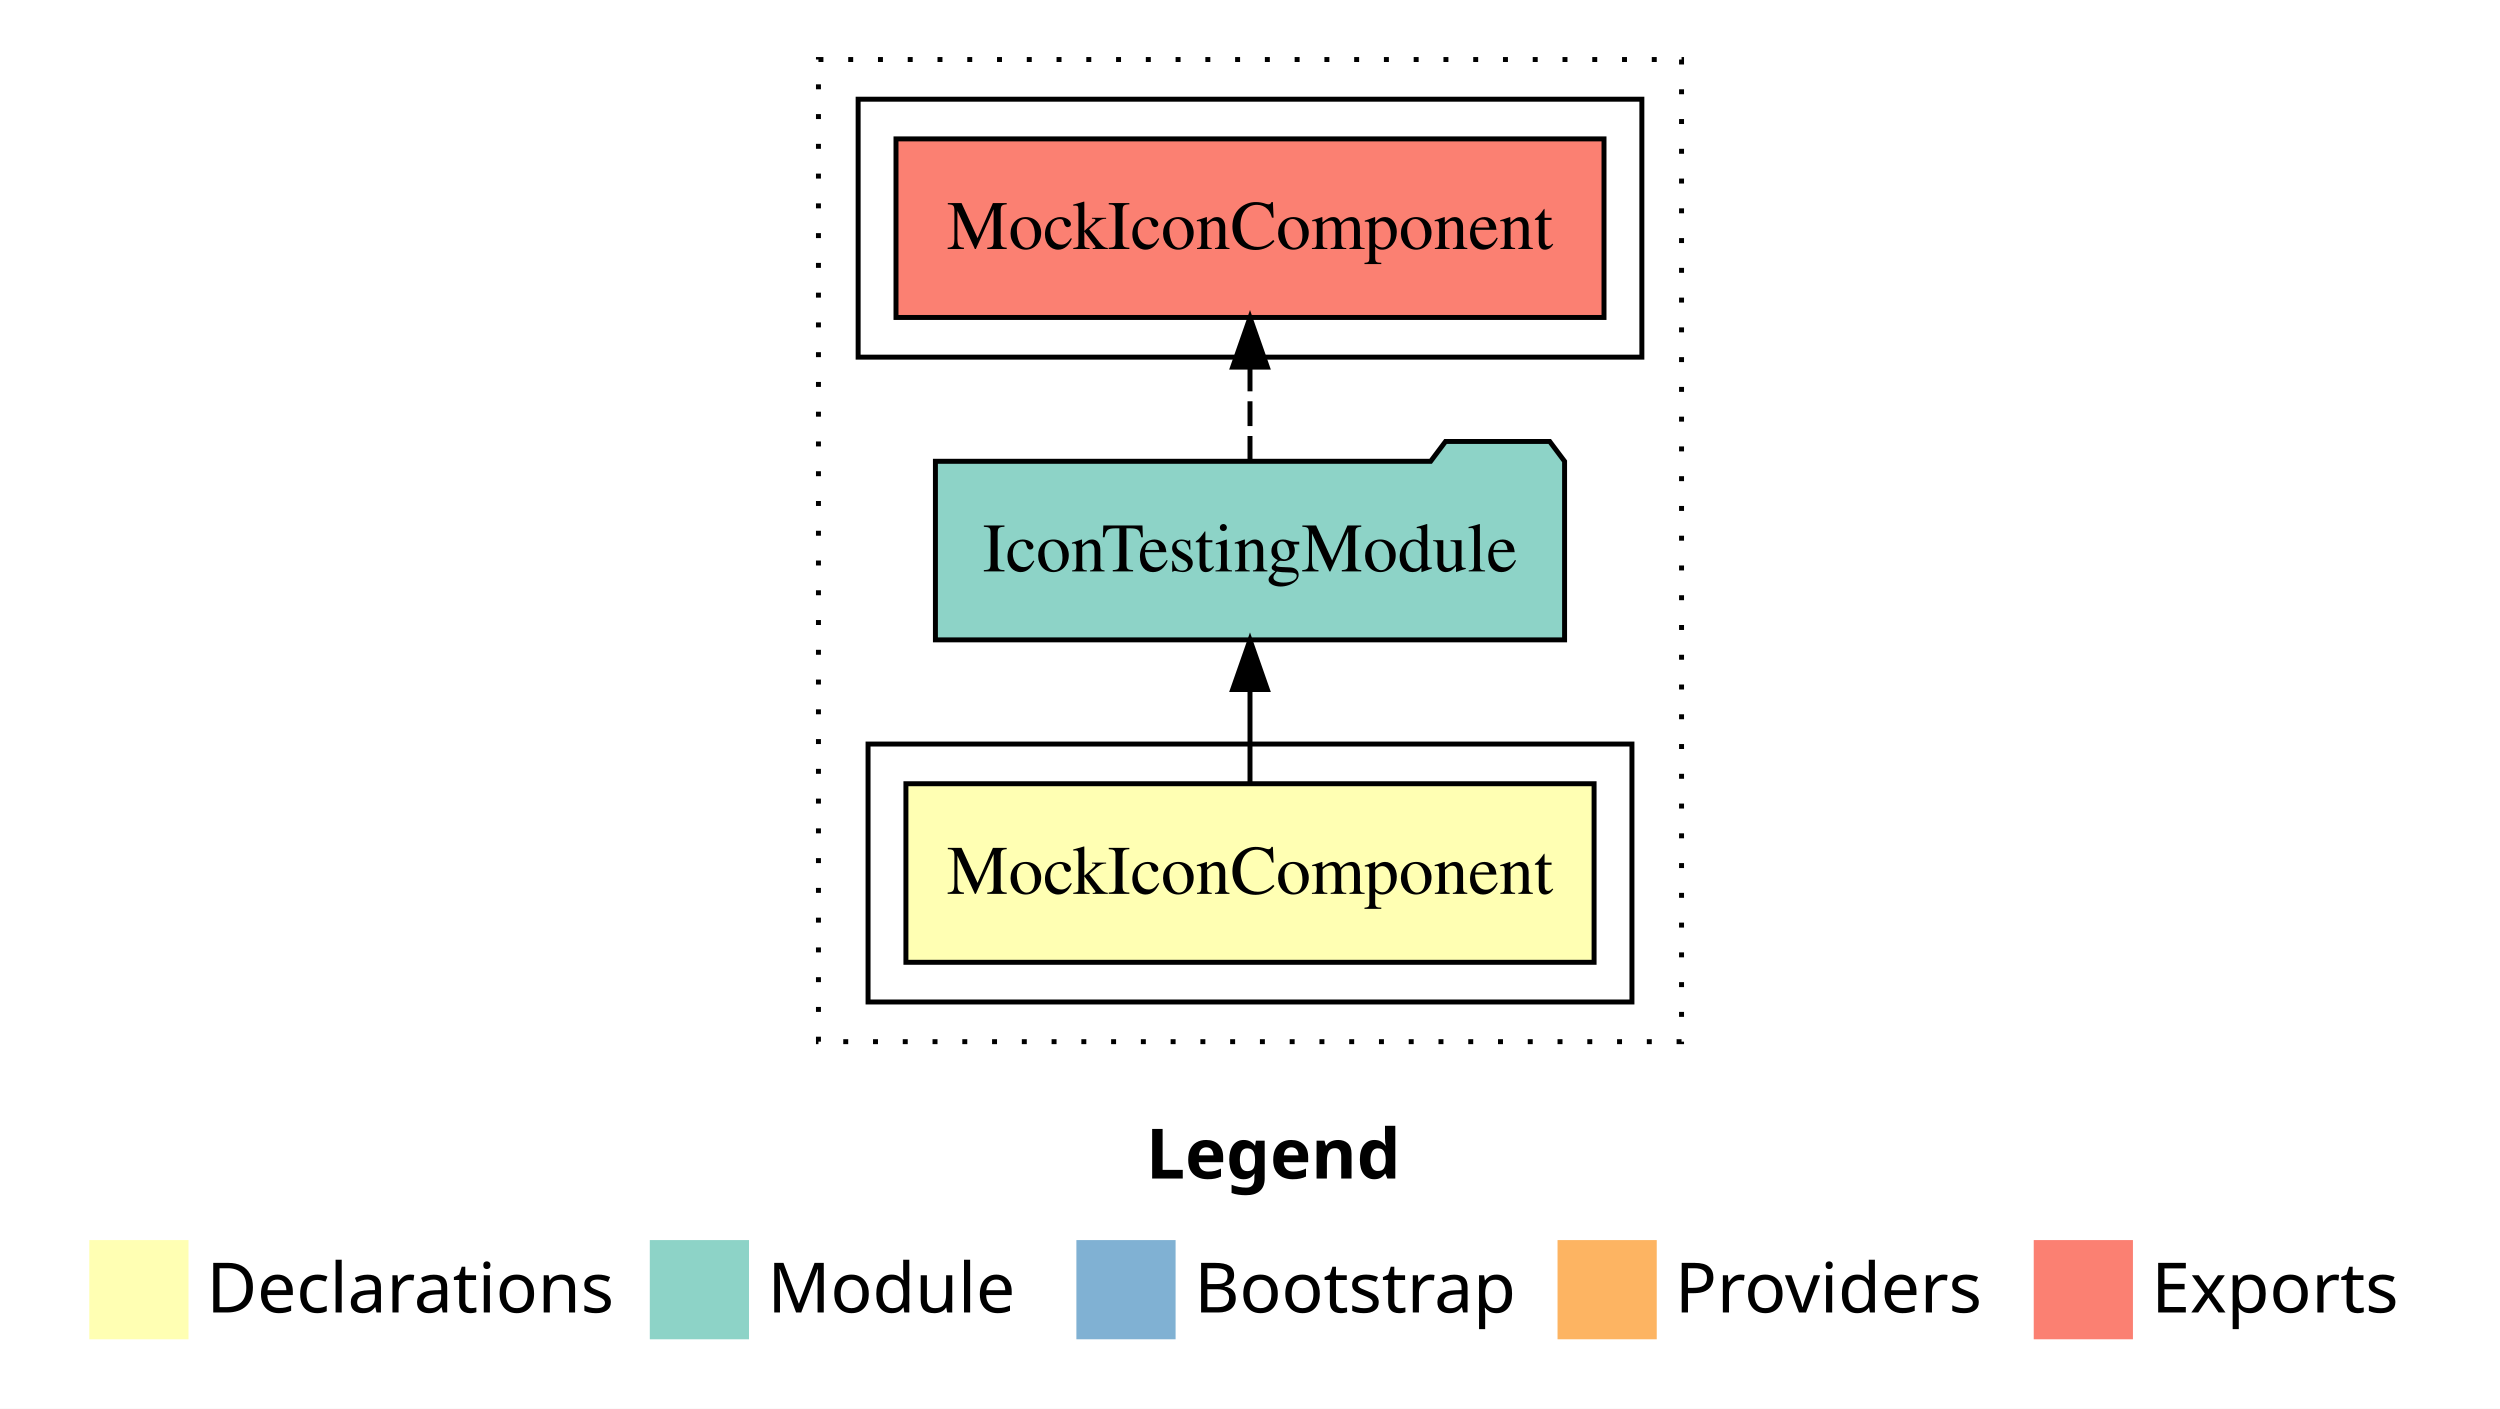
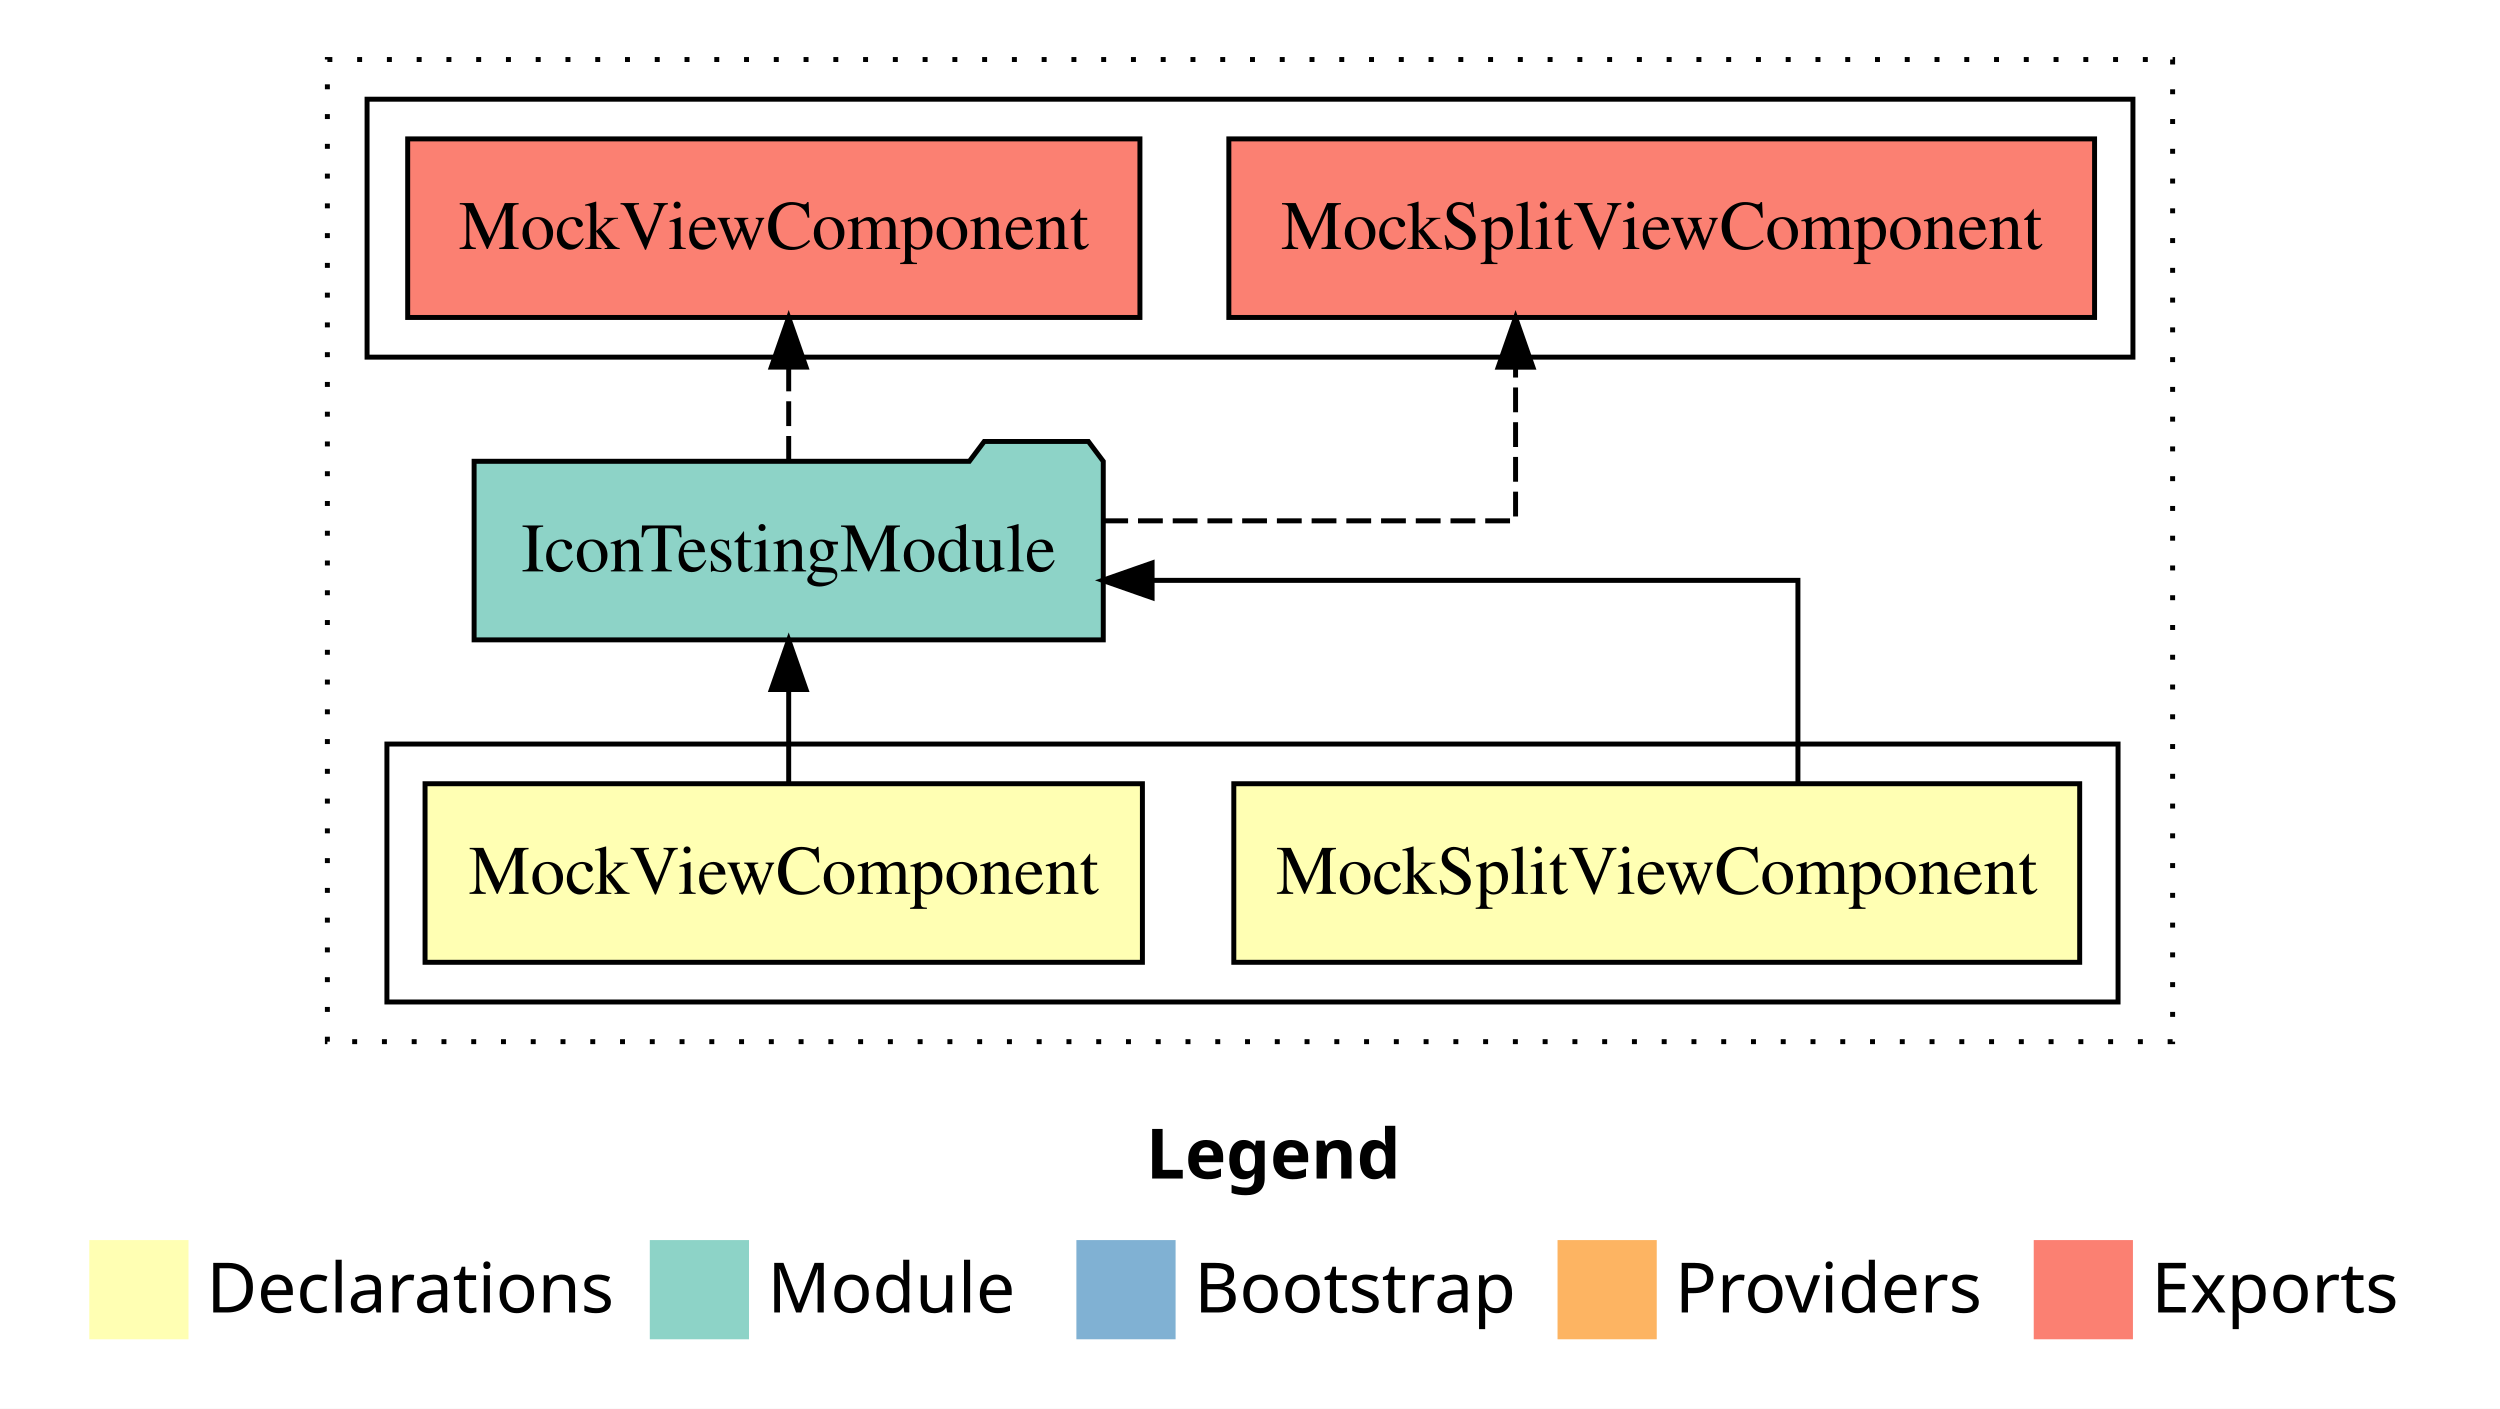
<svg xmlns="http://www.w3.org/2000/svg" width="504pt" height="284pt" viewBox="0.00 0.00 504.00 284.00">
  <g id="graph0" class="graph" transform="scale(1 1) rotate(0) translate(4 280)">
    <polygon fill="#ffffff" stroke="transparent" points="-4,4 -4,-280 500,-280 500,4 -4,4" />
    <text text-anchor="start" x="227.009" y="-42.4" font-family="sans-serif" font-weight="bold" font-size="14.00" fill="#000000">Legend</text>
    <polygon fill="#ffffb3" stroke="transparent" points="14,-10 14,-30 34,-30 34,-10 14,-10" />
    <text text-anchor="start" x="37.629" y="-15.4" font-family="sans-serif" font-size="14.00" fill="#000000">  Declarations</text>
    <polygon fill="#8dd3c7" stroke="transparent" points="127,-10 127,-30 147,-30 147,-10 127,-10" />
    <text text-anchor="start" x="150.725" y="-15.4" font-family="sans-serif" font-size="14.00" fill="#000000">  Module</text>
    <polygon fill="#80b1d3" stroke="transparent" points="213,-10 213,-30 233,-30 233,-10 213,-10" />
    <text text-anchor="start" x="236.781" y="-15.4" font-family="sans-serif" font-size="14.00" fill="#000000">  Bootstrap</text>
    <polygon fill="#fdb462" stroke="transparent" points="310,-10 310,-30 330,-30 330,-10 310,-10" />
    <text text-anchor="start" x="333.673" y="-15.4" font-family="sans-serif" font-size="14.00" fill="#000000">  Providers</text>
    <polygon fill="#fb8072" stroke="transparent" points="406,-10 406,-30 426,-30 426,-10 406,-10" />
    <text text-anchor="start" x="429.726" y="-15.4" font-family="sans-serif" font-size="14.00" fill="#000000">  Exports</text>
    <g id="clust1" class="cluster">
-       <polygon fill="none" stroke="#000000" stroke-dasharray="1,5" points="161,-70 161,-268 335,-268 335,-70 161,-70" />
+       <polygon fill="none" stroke="#000000" stroke-dasharray="1,5" points="62,-70 62,-268 434,-268 434,-70 62,-70" />
    </g>
    <g id="clust2" class="cluster">
-       <polygon fill="none" stroke="#000000" points="171,-78 171,-130 325,-130 325,-78 171,-78" />
+       <polygon fill="none" stroke="#000000" points="74,-78 74,-130 423,-130 423,-78 74,-78" />
    </g>
-     <g id="clust5" class="cluster">
-       <polygon fill="none" stroke="#000000" points="169,-208 169,-260 327,-260 327,-208 169,-208" />
+     <g id="clust6" class="cluster">
+       <polygon fill="none" stroke="#000000" points="70,-208 70,-260 426,-260 426,-208 70,-208" />
    </g>
    <g id="node1" class="node">
-       <polygon fill="#ffffb3" stroke="#000000" points="317.367,-122 178.633,-122 178.633,-86 317.367,-86 317.367,-122" />
-       <text text-anchor="middle" x="248" y="-99.8" font-family="Times,serif" font-size="14.00" fill="#000000">MockIconComponent</text>
+       <polygon fill="#ffffb3" stroke="#000000" points="415.265,-122 244.735,-122 244.735,-86 415.265,-86 415.265,-122" />
+       <text text-anchor="middle" x="330" y="-99.8" font-family="Times,serif" font-size="14.00" fill="#000000">MockSplitViewComponent</text>
+     </g>
+     <g id="node3" class="node">
+       <polygon fill="#8dd3c7" stroke="#000000" points="218.419,-187 215.419,-191 194.419,-191 191.419,-187 91.581,-187 91.581,-151 218.419,-151 218.419,-187" />
+       <text text-anchor="middle" x="155" y="-164.8" font-family="Times,serif" font-size="14.00" fill="#000000">IconTestingModule</text>
+     </g>
+     <g id="edge1" class="edge">
+       <path fill="none" stroke="#000000" d="M358.461,-122.022C358.461,-139.373 358.461,-163 358.461,-163 358.461,-163 228.261,-163 228.261,-163" />
+       <polygon fill="#000000" stroke="#000000" points="228.261,-159.5 218.261,-163 228.261,-166.5 228.261,-159.5" />
    </g>
    <g id="node2" class="node">
-       <polygon fill="#8dd3c7" stroke="#000000" points="311.419,-187 308.419,-191 287.419,-191 284.419,-187 184.581,-187 184.581,-151 311.419,-151 311.419,-187" />
-       <text text-anchor="middle" x="248" y="-164.8" font-family="Times,serif" font-size="14.00" fill="#000000">IconTestingModule</text>
-     </g>
-     <g id="edge1" class="edge">
-       <path fill="none" stroke="#000000" d="M248,-122.106C248,-122.106 248,-140.991 248,-140.991" />
-       <polygon fill="#000000" stroke="#000000" points="244.5,-140.991 248,-150.991 251.5,-140.991 244.5,-140.991" />
-     </g>
-     <g id="node3" class="node">
-       <polygon fill="#fb8072" stroke="#000000" points="319.367,-252 176.633,-252 176.633,-216 319.367,-216 319.367,-252" />
-       <text text-anchor="middle" x="248" y="-229.8" font-family="Times,serif" font-size="14.00" fill="#000000">MockIconComponent </text>
+       <polygon fill="#ffffb3" stroke="#000000" points="226.31,-122 81.69,-122 81.69,-86 226.31,-86 226.31,-122" />
+       <text text-anchor="middle" x="154" y="-99.8" font-family="Times,serif" font-size="14.00" fill="#000000">MockViewComponent</text>
    </g>
    <g id="edge2" class="edge">
-       <path fill="none" stroke="#000000" stroke-dasharray="5,2" d="M248,-187.106C248,-187.106 248,-205.991 248,-205.991" />
-       <polygon fill="#000000" stroke="#000000" points="244.5,-205.991 248,-215.991 251.5,-205.991 244.5,-205.991" />
+       <path fill="none" stroke="#000000" d="M155,-122.106C155,-122.106 155,-140.991 155,-140.991" />
+       <polygon fill="#000000" stroke="#000000" points="151.5,-140.991 155,-150.991 158.5,-140.991 151.5,-140.991" />
+     </g>
+     <g id="node4" class="node">
+       <polygon fill="#fb8072" stroke="#000000" points="418.265,-252 243.735,-252 243.735,-216 418.265,-216 418.265,-252" />
+       <text text-anchor="middle" x="331" y="-229.8" font-family="Times,serif" font-size="14.00" fill="#000000">MockSplitViewComponent </text>
+     </g>
+     <g id="edge3" class="edge">
+       <path fill="none" stroke="#000000" stroke-dasharray="5,2" d="M218.422,-175C258.026,-175 301.539,-175 301.539,-175 301.539,-175 301.539,-205.977 301.539,-205.977" />
+       <polygon fill="#000000" stroke="#000000" points="298.039,-205.977 301.539,-215.977 305.039,-205.977 298.039,-205.977" />
+     </g>
+     <g id="node5" class="node">
+       <polygon fill="#fb8072" stroke="#000000" points="225.81,-252 78.19,-252 78.19,-216 225.81,-216 225.81,-252" />
+       <text text-anchor="middle" x="152" y="-229.8" font-family="Times,serif" font-size="14.00" fill="#000000">MockViewComponent </text>
+     </g>
+     <g id="edge4" class="edge">
+       <path fill="none" stroke="#000000" stroke-dasharray="5,2" d="M155,-187.106C155,-187.106 155,-205.991 155,-205.991" />
+       <polygon fill="#000000" stroke="#000000" points="151.5,-205.991 155,-215.991 158.5,-205.991 151.5,-205.991" />
    </g>
  </g>
</svg>
